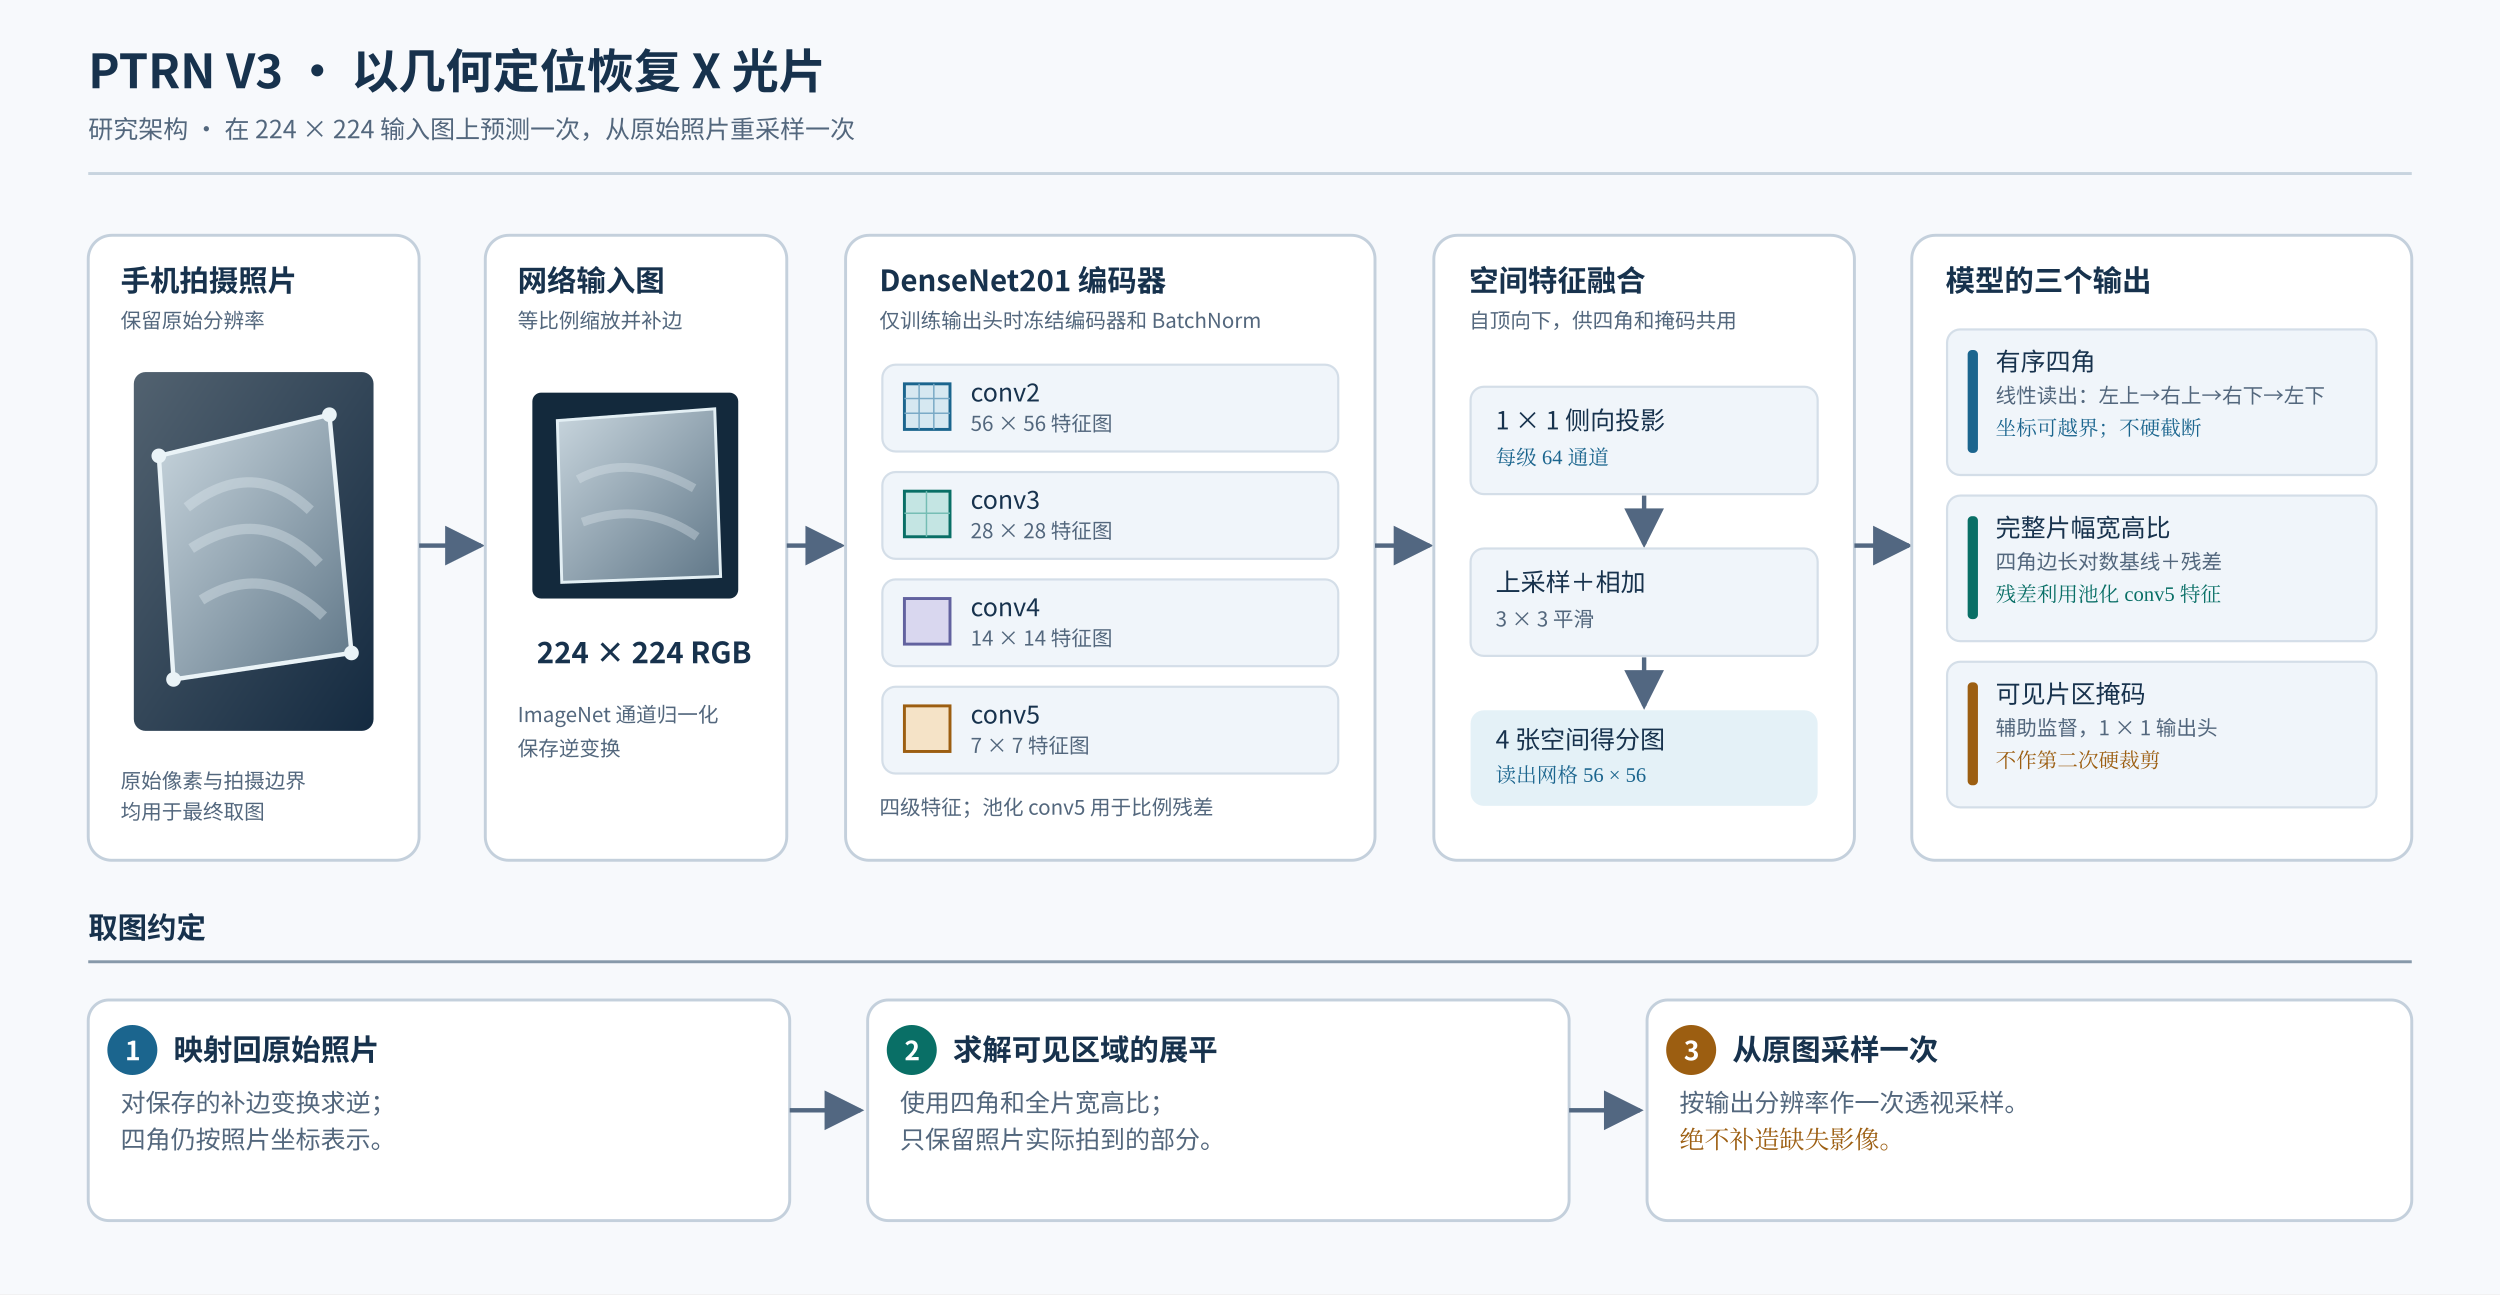
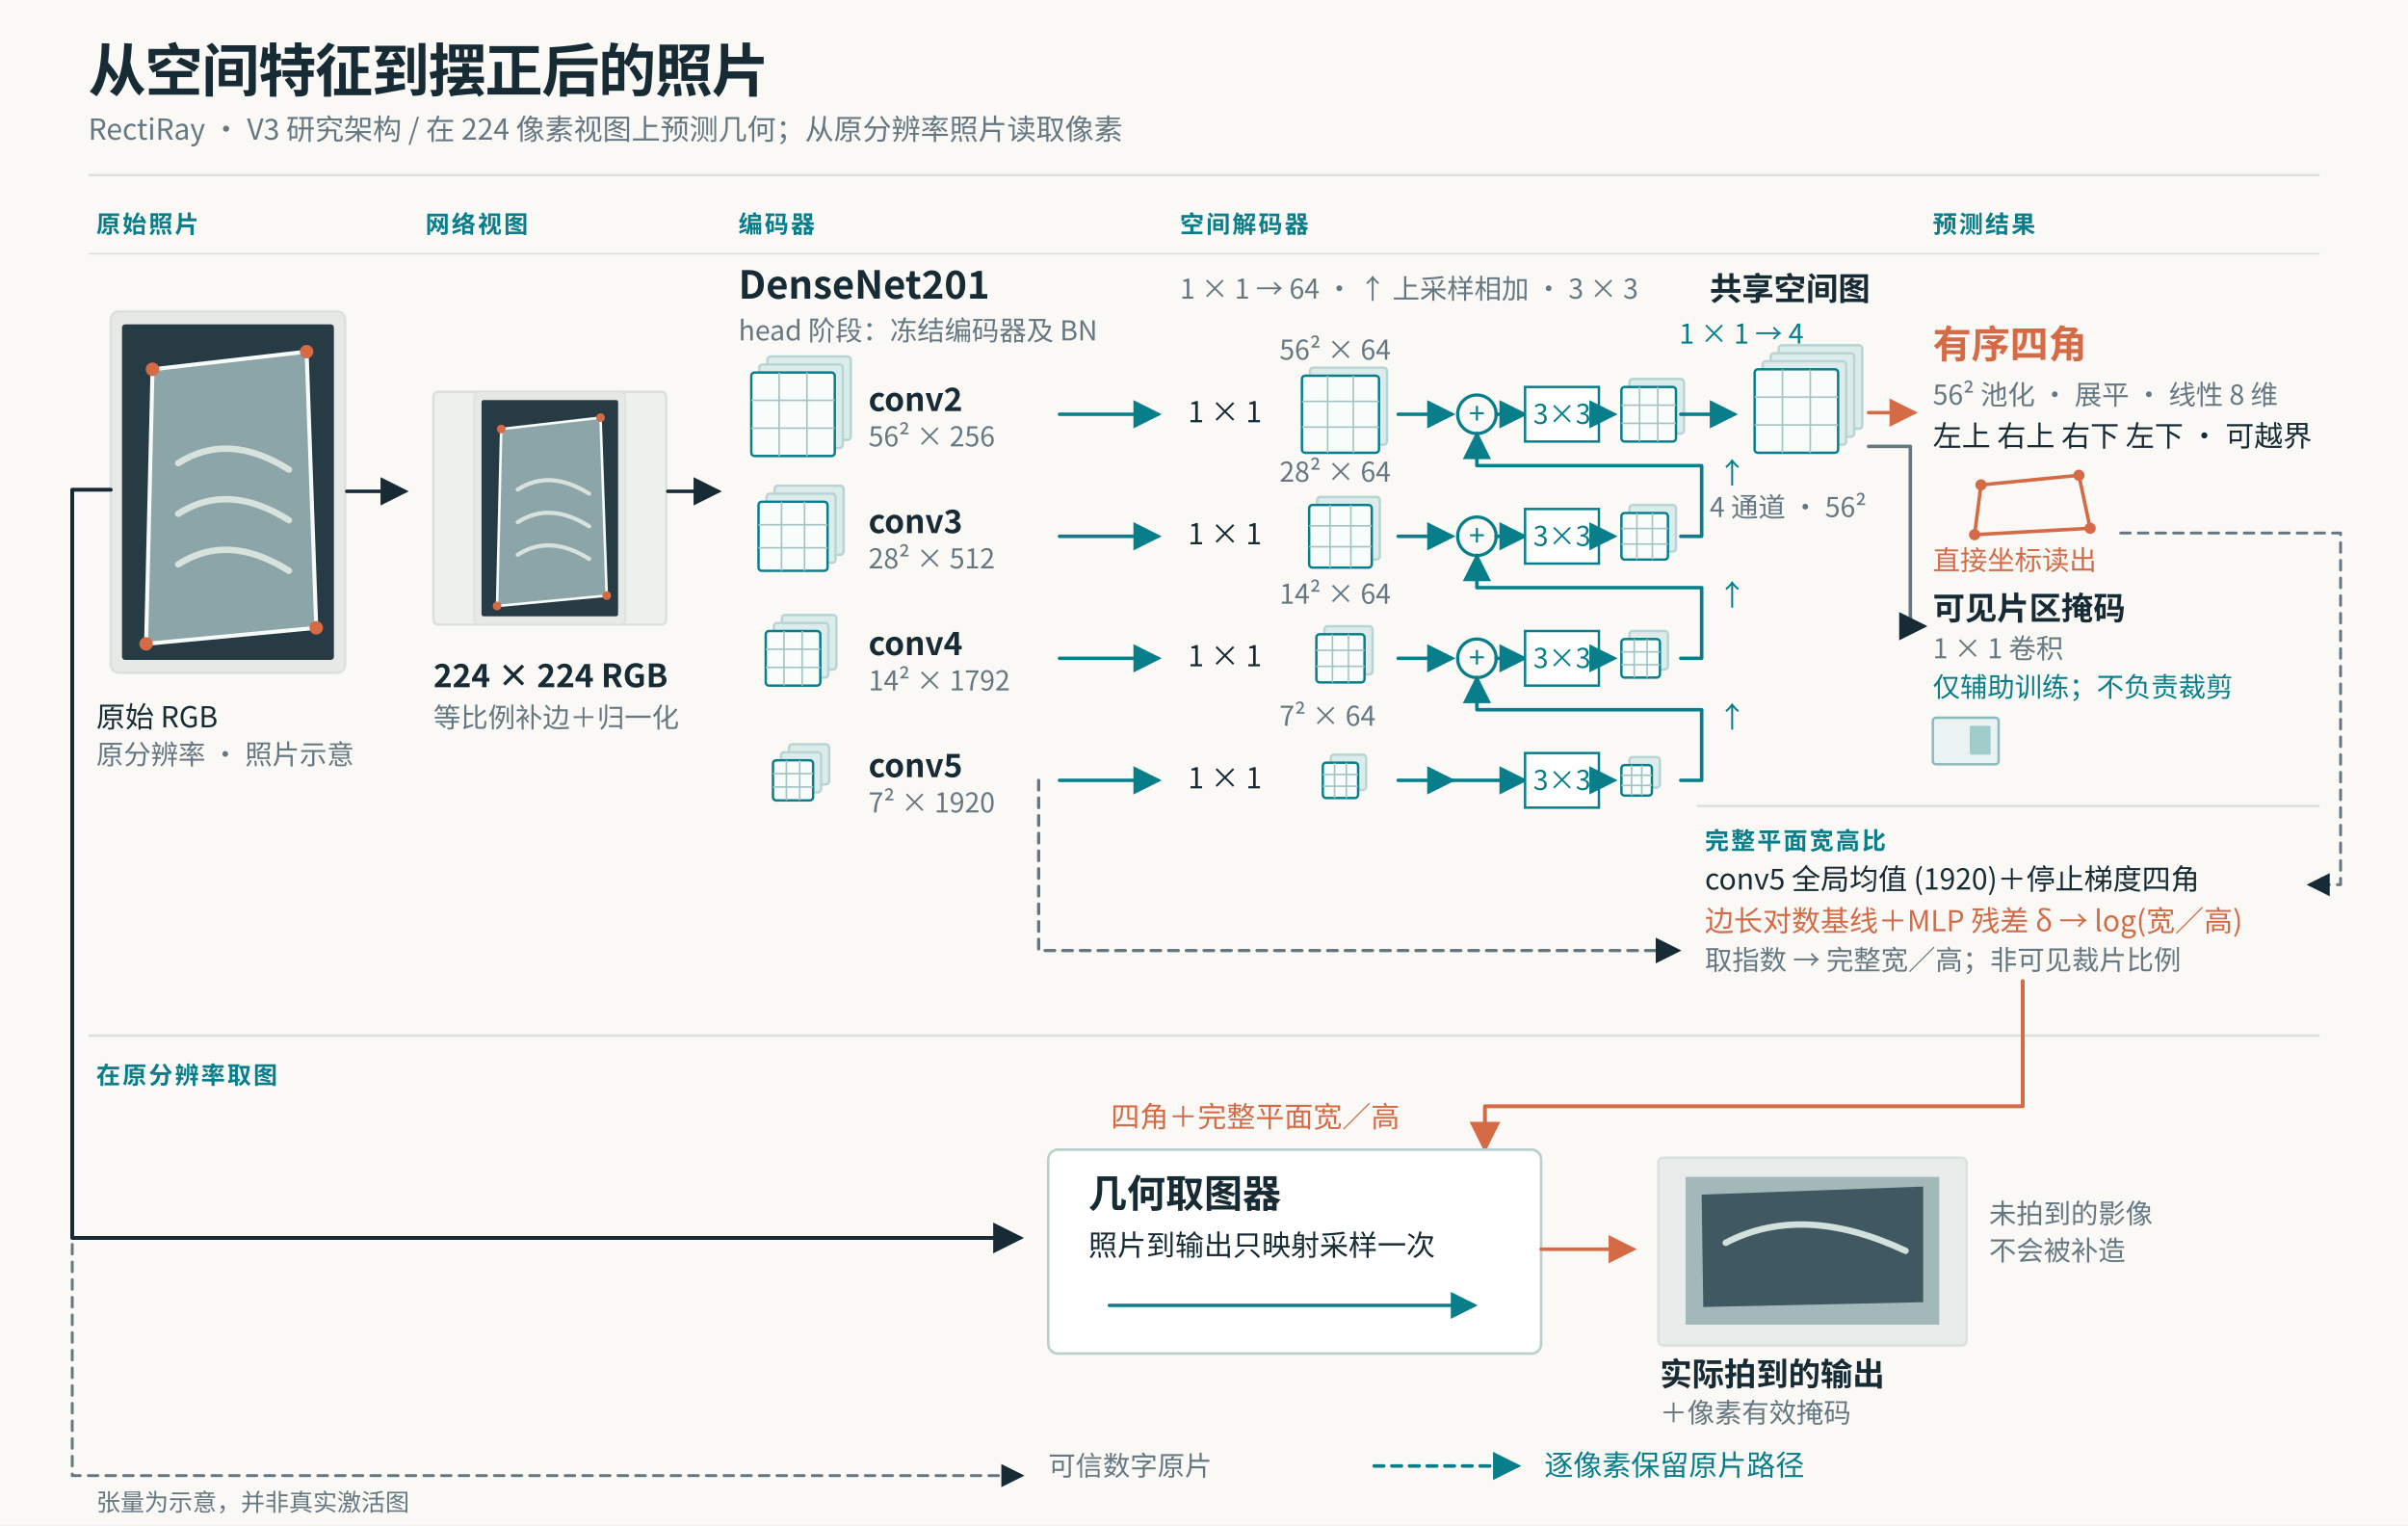
- <svg xmlns="http://www.w3.org/2000/svg" width="1700" height="880" viewBox="0 0 1700 880" role="img" aria-labelledby="title description" xml:lang="zh-CN">
+ <svg xmlns="http://www.w3.org/2000/svg" width="1500" height="950" viewBox="0 0 1500 950" role="img" aria-labelledby="title desc" xml:lang="zh-CN">
  <defs>
-     <marker id="arrow" viewBox="0 0 10 10" refX="9" refY="5" markerWidth="9" markerHeight="9" orient="auto-start-reverse">
-       <path d="M0 0 L10 5 L0 10Z" fill="#526781" />
+     <marker id="arrow-teal" viewBox="0 0 10 10" refX="8.5" refY="5" markerWidth="8" markerHeight="8" orient="auto">
+       <path d="M0 0L10 5L0 10Z" fill="#087e8b" />
    </marker>
-     <linearGradient id="photo" x1="0" y1="0" x2="1" y2="1">
-       <stop stop-color="#526270" />
-       <stop offset="1" stop-color="#142a40" />
-     </linearGradient>
-     <linearGradient id="film" x1="0" y1="0" x2="1" y2="1">
-       <stop stop-color="#c9d6de" />
-       <stop offset="1" stop-color="#607788" />
-     </linearGradient>
+     <marker id="arrow-ink" viewBox="0 0 10 10" refX="8.5" refY="5" markerWidth="8" markerHeight="8" orient="auto">
+       <path d="M0 0L10 5L0 10Z" fill="#172b35" />
+     </marker>
+     <marker id="arrow-coral" viewBox="0 0 10 10" refX="8.5" refY="5" markerWidth="8" markerHeight="8" orient="auto">
+       <path d="M0 0L10 5L0 10Z" fill="#d56a46" />
+     </marker>
    <style>
-       .bg{fill:#f7f9fc}.card{fill:#fff;stroke:#c4d0dc;stroke-width:2}.sub{fill:#f0f5fa;stroke:#d4dee8;stroke-width:1.5}
-       .ink{fill:#17324d;font-family:'Noto Sans CJK SC','Noto Sans CJK',sans-serif}.muted{fill:#53677d;font-family:'Noto Sans CJK SC','Noto Sans CJK',sans-serif}
-       .h1{font-size:32px;font-weight:700}.h2{font-size:20px;font-weight:700}.body{font-size:17px}.small{font-size:14px}
-       .blue{fill:#1b658e}.teal{fill:#096f66}.amber{fill:#9c5e11}.line{fill:none;stroke:#526781;stroke-width:3;marker-end:url(#arrow)}
-       .thin{fill:none;stroke:#8799aa;stroke-width:2}.pill{fill:#e4f1f7}
-     </style>
+         text{font-family:"Noto Sans CJK SC","DejaVu Sans",sans-serif;fill:#172b35}
+         .title{font-size:36px;font-weight:700;letter-spacing:-.7px}
+         .subtitle{font-size:18px;fill:#657781}
+         .kicker{font-size:15px;fill:#087e8b;font-weight:700;letter-spacing:1.3px}
+         .head{font-size:24px;font-weight:700}
+         .label{font-size:20px;font-weight:650}
+         .body{font-size:18px}
+         .small{font-size:17px;fill:#657781}
+         .micro{font-size:15px;fill:#657781}
+         .teal{fill:#087e8b}.coral{fill:#d56a46}.muted{fill:#657781}
+       </style>
  </defs>
-   <rect class="bg" width="1700" height="880" />
-   <text class="ink h1" x="60" y="60">PTRN V3 · 以几何定位恢复 X 光片</text>
-   <text class="muted body" x="60" y="94">研究架构 · 在 224 × 224 输入图上预测一次，从原始照片重采样一次</text>
-   <line x1="60" y1="118" x2="1640" y2="118" stroke="#c8d4df" stroke-width="2" />
-   <rect class="card" x="60" y="160" width="225" height="425" rx="16" />
-   <text class="ink h2" x="82" y="198">手机拍摄照片</text>
-   <text class="muted small" x="82" y="223">保留原始分辨率</text>
-   <rect x="91" y="253" width="163" height="244" rx="8" fill="url(#photo)" />
-   <path d="M108 310 L224 282 L239 444 L118 462 Z" fill="url(#film)" stroke="#eaf3f7" stroke-width="3" />
-   <path d="M127 345 Q172 310 211 347 M130 373 Q178 342 217 383 M137 408 Q180 381 220 419" fill="none" stroke="#dfe9ee" stroke-width="7" opacity=".38" />
-   <circle cx="108" cy="310" r="5" fill="#eaf3f7" />
-   <circle cx="224" cy="282" r="5" fill="#eaf3f7" />
-   <circle cx="239" cy="444" r="5" fill="#eaf3f7" />
-   <circle cx="118" cy="462" r="5" fill="#eaf3f7" />
-   <text class="muted small" x="82" y="536">原始像素与拍摄边界</text>
-   <text class="muted small" x="82" y="557">均用于最终取图</text>
-   <path class="line" d="M285 371 H327" />
-   <rect class="card" x="330" y="160" width="205" height="425" rx="16" />
-   <text class="ink h2" x="352" y="198">网络输入图</text>
-   <text class="muted small" x="352" y="223">等比例缩放并补边</text>
-   <rect x="362" y="267" width="140" height="140" rx="6" fill="#13293c" />
-   <path d="M379 286 L486 278 L490 392 L382 396 Z" fill="url(#film)" stroke="#e3eff4" stroke-width="2" />
-   <path d="M393 326 Q428 307 472 332 M396 355 Q438 340 474 365" fill="none" stroke="#dfe9ee" stroke-width="6" opacity=".35" />
-   <text class="ink h2" x="365" y="451">224 × 224 RGB</text>
-   <text class="muted small" x="352" y="491">ImageNet 通道归一化</text>
-   <text class="muted small" x="352" y="514">保存逆变换</text>
-   <path class="line" d="M535 371 H572" />
-   <rect class="card" x="575" y="160" width="360" height="425" rx="16" />
-   <text class="ink h2" x="598" y="198">DenseNet201 编码器</text>
-   <text class="muted small" x="598" y="223">仅训练输出头时冻结编码器和 BatchNorm</text>
-   <rect class="sub" x="600" y="248" width="310" height="59" rx="9" />
-   <rect x="615" y="261" width="31" height="31" fill="#d6e8f1" stroke="#1b658e" stroke-width="2" />
-   <path d="M625 261 V292 M635 261 V292 M615 271 H646 M615 281 H646" stroke="#78a9c5" stroke-width="1" />
-   <text class="ink body" x="660" y="273">conv2</text>
-   <text class="muted small" x="660" y="293">56 × 56 特征图</text>
-   <rect class="sub" x="600" y="321" width="310" height="59" rx="9" />
-   <rect x="615" y="334" width="31" height="31" fill="#c4e5e3" stroke="#096f66" stroke-width="2" />
-   <path d="M630 334 V365 M615 349 H646" stroke="#74bdb4" stroke-width="1" />
-   <text class="ink body" x="660" y="346">conv3</text>
-   <text class="muted small" x="660" y="366">28 × 28 特征图</text>
-   <rect class="sub" x="600" y="394" width="310" height="59" rx="9" />
-   <rect x="615" y="407" width="31" height="31" fill="#d9d7ef" stroke="#62629f" stroke-width="2" />
-   <text class="ink body" x="660" y="419">conv4</text>
-   <text class="muted small" x="660" y="439">14 × 14 特征图</text>
-   <rect class="sub" x="600" y="467" width="310" height="59" rx="9" />
-   <rect x="615" y="480" width="31" height="31" fill="#f5e3c7" stroke="#9c5e11" stroke-width="2" />
-   <text class="ink body" x="660" y="492">conv5</text>
-   <text class="muted small" x="660" y="512">7 × 7 特征图</text>
-   <text class="muted small" x="598" y="554">四级特征；池化 conv5 用于比例残差</text>
-   <path class="line" d="M935 371 H972" />
-   <rect class="card" x="975" y="160" width="286" height="425" rx="16" />
-   <text class="ink h2" x="999" y="198">空间特征融合</text>
-   <text class="muted small" x="999" y="223">自顶向下，供四角和掩码共用</text>
-   <rect class="sub" x="1000" y="263" width="236" height="73" rx="9" />
-   <text class="ink body" x="1017" y="292">1 × 1 侧向投影</text>
-   <text class="blue small" x="1017" y="316">每级 64 通道</text>
-   <path class="line" d="M1118 337 V370" />
-   <rect class="sub" x="1000" y="373" width="236" height="73" rx="9" />
-   <text class="ink body" x="1017" y="402">上采样＋相加</text>
-   <text class="muted small" x="1017" y="426">3 × 3 平滑</text>
-   <path class="line" d="M1118 447 V480" />
-   <rect class="pill" x="1000" y="483" width="236" height="65" rx="9" />
-   <text class="ink body" x="1017" y="509">4 张空间得分图</text>
-   <text class="blue small" x="1017" y="532">读出网格 56 × 56</text>
-   <path class="line" d="M1261 371 H1298" />
-   <rect class="card" x="1300" y="160" width="340" height="425" rx="16" />
-   <text class="ink h2" x="1323" y="198">模型的三个输出</text>
-   <rect class="sub" x="1324" y="224" width="292" height="99" rx="9" />
-   <rect x="1338" y="238" width="7" height="70" rx="3" fill="#1b658e" />
-   <text class="ink body" x="1357" y="252">有序四角</text>
-   <text class="muted small" x="1357" y="274">线性读出：左上→右上→右下→左下</text>
-   <text class="blue small" x="1357" y="296">坐标可越界；不硬截断</text>
-   <rect class="sub" x="1324" y="337" width="292" height="99" rx="9" />
-   <rect x="1338" y="351" width="7" height="70" rx="3" fill="#096f66" />
-   <text class="ink body" x="1357" y="365">完整片幅宽高比</text>
-   <text class="muted small" x="1357" y="387">四角边长对数基线＋残差</text>
-   <text class="teal small" x="1357" y="409">残差利用池化 conv5 特征</text>
-   <rect class="sub" x="1324" y="450" width="292" height="99" rx="9" />
-   <rect x="1338" y="464" width="7" height="70" rx="3" fill="#9c5e11" />
-   <text class="ink body" x="1357" y="478">可见片区掩码</text>
-   <text class="muted small" x="1357" y="500">辅助监督，1 × 1 输出头</text>
-   <text class="amber small" x="1357" y="522">不作第二次硬裁剪</text>
-   <text class="ink h2" x="60" y="638">取图约定</text>
-   <path class="thin" d="M60 654 H1640" />
-   <rect class="card" x="60" y="680" width="477" height="150" rx="14" />
-   <circle cx="90" cy="714" r="17" fill="#1b658e" />
-   <text x="85" y="721" fill="#fff" font-family="Noto Sans CJK SC, Noto Sans CJK, sans-serif" font-size="18" font-weight="700">1</text>
-   <text class="ink h2" x="118" y="721">映射回原始照片</text>
-   <text class="muted body" x="82" y="756">对保存的补边变换求逆；</text>
-   <text class="muted body" x="82" y="781">四角仍按照片坐标表示。</text>
-   <path class="line" d="M537 755 H585" />
-   <rect class="card" x="590" y="680" width="477" height="150" rx="14" />
-   <circle cx="620" cy="714" r="17" fill="#096f66" />
-   <text x="615" y="721" fill="#fff" font-family="Noto Sans CJK SC, Noto Sans CJK, sans-serif" font-size="18" font-weight="700">2</text>
-   <text class="ink h2" x="648" y="721">求解可见区域的展平</text>
-   <text class="muted body" x="612" y="756">使用四角和全片宽高比；</text>
-   <text class="muted body" x="612" y="781">只保留照片实际拍到的部分。</text>
-   <path class="line" d="M1067 755 H1115" />
-   <rect class="card" x="1120" y="680" width="520" height="150" rx="14" />
-   <circle cx="1150" cy="714" r="17" fill="#9c5e11" />
-   <text x="1145" y="721" fill="#fff" font-family="Noto Sans CJK SC, Noto Sans CJK, sans-serif" font-size="18" font-weight="700">3</text>
-   <text class="ink h2" x="1178" y="721">从原图采样一次</text>
-   <text class="muted body" x="1142" y="756">按输出分辨率作一次透视采样。</text>
-   <text class="amber body" x="1142" y="781">绝不补造缺失影像。</text>
+   <rect x="0" y="0" width="1500" height="950" rx="0" fill="#faf9f6" />
+   <text class="title" x="55" y="57">从空间特征到摆正后的照片</text>
+   <text class="subtitle" x="55" y="87">RectiRay · V3 研究架构  /  在 224 像素视图上预测几何；从原分辨率照片读取像素</text>
+   <line x1="55" y1="109" x2="1445" y2="109" stroke="#dbe1df" stroke-width="1.5" />
+   <text class="kicker" x="60" y="145">原始照片</text>
+   <text class="kicker" x="265" y="145">网络视图</text>
+   <text class="kicker" x="460" y="145">编码器</text>
+   <text class="kicker" x="735" y="145">空间解码器</text>
+   <text class="kicker" x="1204" y="145">预测结果</text>
+   <line x1="55" y1="158" x2="1445" y2="158" stroke="#dbe1df" stroke-width="1" />
+   <rect x="69" y="194" width="146" height="225" rx="5" fill="#e7e9e6" stroke="#dbe1df" stroke-width="1.5" />
+   <rect x="76" y="202" width="132" height="209" rx="2" fill="#273b44" />
+   <path d="M95 230 L191 219 L197 391 L91 401Z" fill="#8ca5a9" stroke="#f6faf8" stroke-width="2.5" />
+   <path d="M111 288.5 Q142 268.5 180 292.5" fill="none" stroke="#d8e2dd" stroke-width="4" stroke-linecap="round" stroke-linejoin="round" />
+   <path d="M111 320 Q142 300 180 324" fill="none" stroke="#d8e2dd" stroke-width="4" stroke-linecap="round" stroke-linejoin="round" />
+   <path d="M111 351.5 Q142 331.5 180 355.5" fill="none" stroke="#d8e2dd" stroke-width="4" stroke-linecap="round" stroke-linejoin="round" />
+   <circle cx="95" cy="230" r="4.2" fill="#d56a46" />
+   <circle cx="191" cy="219" r="4.2" fill="#d56a46" />
+   <circle cx="197" cy="391" r="4.2" fill="#d56a46" />
+   <circle cx="91" cy="401" r="4.2" fill="#d56a46" />
+   <text class="body" x="60" y="453">原始 RGB</text>
+   <text class="small" x="60" y="476">原分辨率 · 照片示意</text>
+   <path d="M216 306H252" fill="none" stroke="#172b35" stroke-width="2.2" stroke-linecap="round" stroke-linejoin="round" marker-end="url(#arrow-ink)" />
+   <rect x="270" y="244" width="145" height="145" rx="3" fill="#edf0ed" stroke="#dbe1df" stroke-width="1.5" />
+   <g transform="translate(295.456 244) scale(0.644444)">
+     <rect x="0" y="0" width="146" height="225" rx="5" fill="#e7e9e6" stroke="#dbe1df" stroke-width="1.5" />
+     <rect x="7" y="8" width="132" height="209" rx="2" fill="#273b44" />
+     <path d="M26 36 L122 25 L128 197 L22 207Z" fill="#8ca5a9" stroke="#f6faf8" stroke-width="2.5" />
+     <path d="M42 94.5 Q73 74.5 111 98.5" fill="none" stroke="#d8e2dd" stroke-width="4" stroke-linecap="round" stroke-linejoin="round" />
+     <path d="M42 126 Q73 106 111 130" fill="none" stroke="#d8e2dd" stroke-width="4" stroke-linecap="round" stroke-linejoin="round" />
+     <path d="M42 157.5 Q73 137.5 111 161.5" fill="none" stroke="#d8e2dd" stroke-width="4" stroke-linecap="round" stroke-linejoin="round" />
+     <circle cx="26" cy="36" r="4.2" fill="#d56a46" />
+     <circle cx="122" cy="25" r="4.2" fill="#d56a46" />
+     <circle cx="128" cy="197" r="4.2" fill="#d56a46" />
+     <circle cx="22" cy="207" r="4.2" fill="#d56a46" />
+   </g>
+   <text class="label" x="270" y="428">224 × 224 RGB</text>
+   <text class="small" x="270" y="453">等比例补边＋归一化</text>
+   <path d="M416 306H447" fill="none" stroke="#172b35" stroke-width="2.2" stroke-linecap="round" stroke-linejoin="round" marker-end="url(#arrow-ink)" />
+   <text class="head" x="460" y="186">DenseNet201</text>
+   <text class="small" x="460" y="212">head 阶段：冻结编码器及 BN</text>
+   <rect x="478" y="222" width="52" height="52" rx="2" fill="#dceceb" stroke="#b8d4d4" stroke-width="1.5" />
+   <rect x="473" y="227" width="52" height="52" rx="2" fill="#dceceb" stroke="#b8d4d4" stroke-width="1.5" />
+   <rect x="468" y="232" width="52" height="52" rx="2" fill="#f8fcfb" stroke="#087e8b" stroke-width="1.5" />
+   <line x1="485.333" y1="232" x2="485.333" y2="284" stroke="#a4c4c4" stroke-width="1" />
+   <line x1="468" y1="249.333" x2="520" y2="249.333" stroke="#a4c4c4" stroke-width="1" />
+   <line x1="502.667" y1="232" x2="502.667" y2="284" stroke="#a4c4c4" stroke-width="1" />
+   <line x1="468" y1="266.667" x2="520" y2="266.667" stroke="#a4c4c4" stroke-width="1" />
+   <text class="label" x="541" y="256">conv2</text>
+   <text class="small" x="541" y="278">56² × 256</text>
+   <path d="M660 258H721" fill="none" stroke="#087e8b" stroke-width="2.2" stroke-linecap="round" stroke-linejoin="round" marker-end="url(#arrow-teal)" />
+   <rect x="482.5" y="302.5" width="43" height="43" rx="2" fill="#dceceb" stroke="#b8d4d4" stroke-width="1.5" />
+   <rect x="477.5" y="307.5" width="43" height="43" rx="2" fill="#dceceb" stroke="#b8d4d4" stroke-width="1.5" />
+   <rect x="472.5" y="312.5" width="43" height="43" rx="2" fill="#f8fcfb" stroke="#087e8b" stroke-width="1.5" />
+   <line x1="486.833" y1="312.5" x2="486.833" y2="355.5" stroke="#a4c4c4" stroke-width="1" />
+   <line x1="472.5" y1="326.833" x2="515.5" y2="326.833" stroke="#a4c4c4" stroke-width="1" />
+   <line x1="501.167" y1="312.5" x2="501.167" y2="355.5" stroke="#a4c4c4" stroke-width="1" />
+   <line x1="472.5" y1="341.167" x2="515.5" y2="341.167" stroke="#a4c4c4" stroke-width="1" />
+   <text class="label" x="541" y="332">conv3</text>
+   <text class="small" x="541" y="354">28² × 512</text>
+   <path d="M660 334H721" fill="none" stroke="#087e8b" stroke-width="2.2" stroke-linecap="round" stroke-linejoin="round" marker-end="url(#arrow-teal)" />
+   <rect x="487" y="383" width="34" height="34" rx="2" fill="#dceceb" stroke="#b8d4d4" stroke-width="1.5" />
+   <rect x="482" y="388" width="34" height="34" rx="2" fill="#dceceb" stroke="#b8d4d4" stroke-width="1.5" />
+   <rect x="477" y="393" width="34" height="34" rx="2" fill="#f8fcfb" stroke="#087e8b" stroke-width="1.5" />
+   <line x1="488.333" y1="393" x2="488.333" y2="427" stroke="#a4c4c4" stroke-width="1" />
+   <line x1="477" y1="404.333" x2="511" y2="404.333" stroke="#a4c4c4" stroke-width="1" />
+   <line x1="499.667" y1="393" x2="499.667" y2="427" stroke="#a4c4c4" stroke-width="1" />
+   <line x1="477" y1="415.667" x2="511" y2="415.667" stroke="#a4c4c4" stroke-width="1" />
+   <text class="label" x="541" y="408">conv4</text>
+   <text class="small" x="541" y="430">14² × 1792</text>
+   <path d="M660 410H721" fill="none" stroke="#087e8b" stroke-width="2.2" stroke-linecap="round" stroke-linejoin="round" marker-end="url(#arrow-teal)" />
+   <rect x="491.5" y="463.5" width="25" height="25" rx="2" fill="#dceceb" stroke="#b8d4d4" stroke-width="1.5" />
+   <rect x="486.5" y="468.5" width="25" height="25" rx="2" fill="#dceceb" stroke="#b8d4d4" stroke-width="1.5" />
+   <rect x="481.5" y="473.5" width="25" height="25" rx="2" fill="#f8fcfb" stroke="#087e8b" stroke-width="1.5" />
+   <line x1="489.833" y1="473.5" x2="489.833" y2="498.5" stroke="#a4c4c4" stroke-width="1" />
+   <line x1="481.5" y1="481.833" x2="506.5" y2="481.833" stroke="#a4c4c4" stroke-width="1" />
+   <line x1="498.167" y1="473.5" x2="498.167" y2="498.5" stroke="#a4c4c4" stroke-width="1" />
+   <line x1="481.5" y1="490.167" x2="506.5" y2="490.167" stroke="#a4c4c4" stroke-width="1" />
+   <text class="label" x="541" y="484">conv5</text>
+   <text class="small" x="541" y="506">7² × 1920</text>
+   <path d="M660 486H721" fill="none" stroke="#087e8b" stroke-width="2.2" stroke-linecap="round" stroke-linejoin="round" marker-end="url(#arrow-teal)" />
+   <text class="small" x="735" y="186">1 × 1 → 64 · ↑ 上采样相加 · 3 × 3</text>
+   <text class="body" x="740" y="263">1 × 1</text>
+   <rect x="816" y="229" width="48" height="48" rx="2" fill="#dceceb" stroke="#b8d4d4" stroke-width="1.5" />
+   <rect x="811" y="234" width="48" height="48" rx="2" fill="#f8fcfb" stroke="#087e8b" stroke-width="1.5" />
+   <line x1="827" y1="234" x2="827" y2="282" stroke="#a4c4c4" stroke-width="1" />
+   <line x1="811" y1="250" x2="859" y2="250" stroke="#a4c4c4" stroke-width="1" />
+   <line x1="843" y1="234" x2="843" y2="282" stroke="#a4c4c4" stroke-width="1" />
+   <line x1="811" y1="266" x2="859" y2="266" stroke="#a4c4c4" stroke-width="1" />
+   <text class="small" x="797" y="224">56² × 64</text>
+   <path d="M871 258H904" fill="none" stroke="#087e8b" stroke-width="2.2" stroke-linecap="round" stroke-linejoin="round" marker-end="url(#arrow-teal)" />
+   <circle cx="920" cy="258" r="12" fill="#faf9f6" stroke="#087e8b" stroke-width="2" />
+   <text class="body teal" x="920" y="264" text-anchor="middle">+</text>
+   <path d="M932 258H949" fill="none" stroke="#087e8b" stroke-width="2.2" stroke-linecap="round" stroke-linejoin="round" marker-end="url(#arrow-teal)" />
+   <rect x="950" y="241" width="46" height="34" rx="0" fill="#fff" stroke="#087e8b" stroke-width="1.5" />
+   <text class="small teal" x="973" y="264" text-anchor="middle">3×3</text>
+   <path d="M996 258H1005" fill="none" stroke="#087e8b" stroke-width="2.2" stroke-linecap="round" stroke-linejoin="round" marker-end="url(#arrow-teal)" />
+   <rect x="1015" y="236" width="34" height="34" rx="2" fill="#dceceb" stroke="#b8d4d4" stroke-width="1.5" />
+   <rect x="1010" y="241" width="34" height="34" rx="2" fill="#f8fcfb" stroke="#087e8b" stroke-width="1.5" />
+   <line x1="1021.33" y1="241" x2="1021.33" y2="275" stroke="#a4c4c4" stroke-width="1" />
+   <line x1="1010" y1="252.333" x2="1044" y2="252.333" stroke="#a4c4c4" stroke-width="1" />
+   <line x1="1032.67" y1="241" x2="1032.67" y2="275" stroke="#a4c4c4" stroke-width="1" />
+   <line x1="1010" y1="263.667" x2="1044" y2="263.667" stroke="#a4c4c4" stroke-width="1" />
+   <text class="body" x="740" y="339">1 × 1</text>
+   <rect x="820.5" y="309.5" width="39" height="39" rx="2" fill="#dceceb" stroke="#b8d4d4" stroke-width="1.5" />
+   <rect x="815.5" y="314.5" width="39" height="39" rx="2" fill="#f8fcfb" stroke="#087e8b" stroke-width="1.5" />
+   <line x1="828.5" y1="314.5" x2="828.5" y2="353.5" stroke="#a4c4c4" stroke-width="1" />
+   <line x1="815.5" y1="327.5" x2="854.5" y2="327.5" stroke="#a4c4c4" stroke-width="1" />
+   <line x1="841.5" y1="314.5" x2="841.5" y2="353.5" stroke="#a4c4c4" stroke-width="1" />
+   <line x1="815.5" y1="340.5" x2="854.5" y2="340.5" stroke="#a4c4c4" stroke-width="1" />
+   <text class="small" x="797" y="300">28² × 64</text>
+   <path d="M871 334H904" fill="none" stroke="#087e8b" stroke-width="2.2" stroke-linecap="round" stroke-linejoin="round" marker-end="url(#arrow-teal)" />
+   <circle cx="920" cy="334" r="12" fill="#faf9f6" stroke="#087e8b" stroke-width="2" />
+   <text class="body teal" x="920" y="340" text-anchor="middle">+</text>
+   <path d="M932 334H949" fill="none" stroke="#087e8b" stroke-width="2.2" stroke-linecap="round" stroke-linejoin="round" marker-end="url(#arrow-teal)" />
+   <rect x="950" y="317" width="46" height="34" rx="0" fill="#fff" stroke="#087e8b" stroke-width="1.5" />
+   <text class="small teal" x="973" y="340" text-anchor="middle">3×3</text>
+   <path d="M996 334H1005" fill="none" stroke="#087e8b" stroke-width="2.2" stroke-linecap="round" stroke-linejoin="round" marker-end="url(#arrow-teal)" />
+   <rect x="1015" y="314.5" width="29" height="29" rx="2" fill="#dceceb" stroke="#b8d4d4" stroke-width="1.5" />
+   <rect x="1010" y="319.5" width="29" height="29" rx="2" fill="#f8fcfb" stroke="#087e8b" stroke-width="1.5" />
+   <line x1="1019.67" y1="319.5" x2="1019.67" y2="348.5" stroke="#a4c4c4" stroke-width="1" />
+   <line x1="1010" y1="329.167" x2="1039" y2="329.167" stroke="#a4c4c4" stroke-width="1" />
+   <line x1="1029.33" y1="319.5" x2="1029.33" y2="348.5" stroke="#a4c4c4" stroke-width="1" />
+   <line x1="1010" y1="338.833" x2="1039" y2="338.833" stroke="#a4c4c4" stroke-width="1" />
+   <text class="body" x="740" y="415">1 × 1</text>
+   <rect x="825" y="390" width="30" height="30" rx="2" fill="#dceceb" stroke="#b8d4d4" stroke-width="1.5" />
+   <rect x="820" y="395" width="30" height="30" rx="2" fill="#f8fcfb" stroke="#087e8b" stroke-width="1.5" />
+   <line x1="830" y1="395" x2="830" y2="425" stroke="#a4c4c4" stroke-width="1" />
+   <line x1="820" y1="405" x2="850" y2="405" stroke="#a4c4c4" stroke-width="1" />
+   <line x1="840" y1="395" x2="840" y2="425" stroke="#a4c4c4" stroke-width="1" />
+   <line x1="820" y1="415" x2="850" y2="415" stroke="#a4c4c4" stroke-width="1" />
+   <text class="small" x="797" y="376">14² × 64</text>
+   <path d="M871 410H904" fill="none" stroke="#087e8b" stroke-width="2.2" stroke-linecap="round" stroke-linejoin="round" marker-end="url(#arrow-teal)" />
+   <circle cx="920" cy="410" r="12" fill="#faf9f6" stroke="#087e8b" stroke-width="2" />
+   <text class="body teal" x="920" y="416" text-anchor="middle">+</text>
+   <path d="M932 410H949" fill="none" stroke="#087e8b" stroke-width="2.2" stroke-linecap="round" stroke-linejoin="round" marker-end="url(#arrow-teal)" />
+   <rect x="950" y="393" width="46" height="34" rx="0" fill="#fff" stroke="#087e8b" stroke-width="1.5" />
+   <text class="small teal" x="973" y="416" text-anchor="middle">3×3</text>
+   <path d="M996 410H1005" fill="none" stroke="#087e8b" stroke-width="2.2" stroke-linecap="round" stroke-linejoin="round" marker-end="url(#arrow-teal)" />
+   <rect x="1015" y="393" width="24" height="24" rx="2" fill="#dceceb" stroke="#b8d4d4" stroke-width="1.5" />
+   <rect x="1010" y="398" width="24" height="24" rx="2" fill="#f8fcfb" stroke="#087e8b" stroke-width="1.5" />
+   <line x1="1018" y1="398" x2="1018" y2="422" stroke="#a4c4c4" stroke-width="1" />
+   <line x1="1010" y1="406" x2="1034" y2="406" stroke="#a4c4c4" stroke-width="1" />
+   <line x1="1026" y1="398" x2="1026" y2="422" stroke="#a4c4c4" stroke-width="1" />
+   <line x1="1010" y1="414" x2="1034" y2="414" stroke="#a4c4c4" stroke-width="1" />
+   <text class="body" x="740" y="491">1 × 1</text>
+   <rect x="829" y="470" width="22" height="22" rx="2" fill="#dceceb" stroke="#b8d4d4" stroke-width="1.5" />
+   <rect x="824" y="475" width="22" height="22" rx="2" fill="#f8fcfb" stroke="#087e8b" stroke-width="1.5" />
+   <line x1="831.333" y1="475" x2="831.333" y2="497" stroke="#a4c4c4" stroke-width="1" />
+   <line x1="824" y1="482.333" x2="846" y2="482.333" stroke="#a4c4c4" stroke-width="1" />
+   <line x1="838.667" y1="475" x2="838.667" y2="497" stroke="#a4c4c4" stroke-width="1" />
+   <line x1="824" y1="489.667" x2="846" y2="489.667" stroke="#a4c4c4" stroke-width="1" />
+   <text class="small" x="797" y="452">7² × 64</text>
+   <path d="M871 486H904" fill="none" stroke="#087e8b" stroke-width="2.2" stroke-linecap="round" stroke-linejoin="round" marker-end="url(#arrow-teal)" />
+   <path d="M904 486H949" fill="none" stroke="#087e8b" stroke-width="2.2" stroke-linecap="round" stroke-linejoin="round" marker-end="url(#arrow-teal)" />
+   <rect x="950" y="469" width="46" height="34" rx="0" fill="#fff" stroke="#087e8b" stroke-width="1.5" />
+   <text class="small teal" x="973" y="492" text-anchor="middle">3×3</text>
+   <path d="M996 486H1005" fill="none" stroke="#087e8b" stroke-width="2.2" stroke-linecap="round" stroke-linejoin="round" marker-end="url(#arrow-teal)" />
+   <rect x="1015" y="471.5" width="19" height="19" rx="2" fill="#dceceb" stroke="#b8d4d4" stroke-width="1.5" />
+   <rect x="1010" y="476.5" width="19" height="19" rx="2" fill="#f8fcfb" stroke="#087e8b" stroke-width="1.5" />
+   <line x1="1016.33" y1="476.5" x2="1016.33" y2="495.5" stroke="#a4c4c4" stroke-width="1" />
+   <line x1="1010" y1="482.833" x2="1029" y2="482.833" stroke="#a4c4c4" stroke-width="1" />
+   <line x1="1022.67" y1="476.5" x2="1022.67" y2="495.5" stroke="#a4c4c4" stroke-width="1" />
+   <line x1="1010" y1="489.167" x2="1029" y2="489.167" stroke="#a4c4c4" stroke-width="1" />
+   <path d="M1047 486H1060V442H920V423" fill="none" stroke="#087e8b" stroke-width="2.2" stroke-linecap="round" stroke-linejoin="round" marker-end="url(#arrow-teal)" />
+   <text class="body teal" x="1070" y="453">↑</text>
+   <path d="M1047 410H1060V366H920V347" fill="none" stroke="#087e8b" stroke-width="2.2" stroke-linecap="round" stroke-linejoin="round" marker-end="url(#arrow-teal)" />
+   <text class="body teal" x="1070" y="377">↑</text>
+   <path d="M1047 334H1060V290H920V271" fill="none" stroke="#087e8b" stroke-width="2.2" stroke-linecap="round" stroke-linejoin="round" marker-end="url(#arrow-teal)" />
+   <text class="body teal" x="1070" y="301">↑</text>
+   <path d="M1047 258H1080" fill="none" stroke="#087e8b" stroke-width="2.2" stroke-linecap="round" stroke-linejoin="round" marker-end="url(#arrow-teal)" />
+   <text class="small teal" x="1046" y="214">1 × 1 → 4</text>
+   <rect x="1108" y="215" width="52" height="52" rx="2" fill="#dceceb" stroke="#b8d4d4" stroke-width="1.5" />
+   <rect x="1103" y="220" width="52" height="52" rx="2" fill="#dceceb" stroke="#b8d4d4" stroke-width="1.5" />
+   <rect x="1098" y="225" width="52" height="52" rx="2" fill="#dceceb" stroke="#b8d4d4" stroke-width="1.5" />
+   <rect x="1093" y="230" width="52" height="52" rx="2" fill="#f8fcfb" stroke="#087e8b" stroke-width="1.5" />
+   <line x1="1110.33" y1="230" x2="1110.33" y2="282" stroke="#a4c4c4" stroke-width="1" />
+   <line x1="1093" y1="247.333" x2="1145" y2="247.333" stroke="#a4c4c4" stroke-width="1" />
+   <line x1="1127.67" y1="230" x2="1127.67" y2="282" stroke="#a4c4c4" stroke-width="1" />
+   <line x1="1093" y1="264.667" x2="1145" y2="264.667" stroke="#a4c4c4" stroke-width="1" />
+   <text class="label" x="1065" y="187">共享空间图</text>
+   <text class="small" x="1065" y="322">4 通道 · 56²</text>
+   <path d="M1164 257H1192" fill="none" stroke="#d56a46" stroke-width="2.2" stroke-linecap="round" stroke-linejoin="round" marker-end="url(#arrow-coral)" />
+   <text class="head coral" x="1204" y="223">有序四角</text>
+   <text class="small" x="1204" y="252">56² 池化 · 展平 · 线性 8 维</text>
+   <text class="body" x="1204" y="278">左上  右上  右下  左下 · 可越界</text>
+   <path d="M1234 302L1295 296L1302 329L1230 333Z" fill="none" stroke="#d56a46" stroke-width="2.2" />
+   <circle cx="1234" cy="302" r="3.5" fill="#d56a46" />
+   <circle cx="1295" cy="296" r="3.5" fill="#d56a46" />
+   <circle cx="1302" cy="329" r="3.5" fill="#d56a46" />
+   <circle cx="1230" cy="333" r="3.5" fill="#d56a46" />
+   <text class="small coral" x="1204" y="355">直接坐标读出</text>
+   <path d="M1164 278H1190V390H1198" fill="none" stroke="#657781" stroke-width="2.2" stroke-linecap="round" stroke-linejoin="round" marker-end="url(#arrow-ink)" />
+   <text class="label" x="1204" y="386">可见片区掩码</text>
+   <text class="small" x="1204" y="410">1 × 1 卷积</text>
+   <text class="small teal" x="1204" y="434">仅辅助训练；不负责裁剪</text>
+   <rect x="1204" y="447" width="41" height="29" rx="2" fill="#eaf3f2" stroke="#8dbabb" stroke-width="1.5" />
+   <rect x="1227" y="452" width="13" height="18" rx="1" fill="#9fcdca" />
+   <line x1="1057" y1="502" x2="1445" y2="502" stroke="#dbe1df" stroke-width="1.5" />
+   <text class="kicker" x="1062" y="529">完整平面宽高比</text>
+   <text class="body" x="1062" y="554">conv5 全局均值 (1920)＋停止梯度四角</text>
+   <text class="body coral" x="1062" y="580">边长对数基线＋MLP 残差 δ → log(宽／高)</text>
+   <text class="small" x="1062" y="604">取指数 → 完整宽／高；非可见裁片比例</text>
+   <path d="M647 486V592H1045" fill="none" stroke="#657781" stroke-width="2" stroke-linecap="round" stroke-linejoin="round" marker-end="url(#arrow-ink)" stroke-dasharray="6 5" />
+   <path d="M1321 332H1458V551H1439" fill="none" stroke="#657781" stroke-width="1.8" stroke-linecap="round" stroke-linejoin="round" marker-end="url(#arrow-ink)" stroke-dasharray="6 5" />
+   <line x1="55" y1="645" x2="1445" y2="645" stroke="#dbe1df" stroke-width="1.5" />
+   <text class="kicker" x="60" y="675">在原分辨率取图</text>
+   <text class="body coral" x="692" y="702">四角＋完整平面宽／高</text>
+   <path d="M1260 611V689H925V715" fill="none" stroke="#d56a46" stroke-width="2.4" stroke-linecap="round" stroke-linejoin="round" marker-end="url(#arrow-coral)" />
+   <path d="M69 305H45V771H635" fill="none" stroke="#172b35" stroke-width="2.4" stroke-linecap="round" stroke-linejoin="round" marker-end="url(#arrow-ink)" />
+   <rect x="653" y="716" width="307" height="127" rx="6" fill="#fff" stroke="#b9cfcd" stroke-width="1.6" />
+   <text class="head" x="678" y="752">几何取图器</text>
+   <text class="body" x="678" y="782">照片到输出只映射采样一次</text>
+   <path d="M691 813H918" fill="none" stroke="#087e8b" stroke-width="2.1" stroke-linecap="round" stroke-linejoin="round" marker-end="url(#arrow-teal)" />
+   <path d="M960 778H1017" fill="none" stroke="#d56a46" stroke-width="2.2" stroke-linecap="round" stroke-linejoin="round" marker-end="url(#arrow-coral)" />
+   <rect x="1033" y="721" width="192" height="117" rx="3" fill="#e8eceb" stroke="#dbe1df" stroke-width="1.5" />
+   <rect x="1050" y="733" width="158" height="92" rx="0" fill="#a2b8b9" />
+   <path d="M1060 744L1198 739L1198 811L1061 814Z" fill="#405862" />
+   <path d="M1075 774Q1123 749 1187 779" fill="none" stroke="#d3e1dc" stroke-width="4" stroke-linecap="round" stroke-linejoin="round" />
+   <text class="label" x="1034" y="863">实际拍到的输出</text>
+   <text class="small" x="1034" y="886">＋像素有效掩码</text>
+   <text class="small" x="1239" y="762">未拍到的影像</text>
+   <text class="small" x="1239" y="785">不会被补造</text>
+   <path d="M45 775V919H636" fill="none" stroke="#657781" stroke-width="1.8" stroke-linecap="round" stroke-linejoin="round" marker-end="url(#arrow-ink)" stroke-dasharray="6 5" />
+   <text class="small" x="653" y="919">可信数字原片</text>
+   <path d="M856 913H945" fill="none" stroke="#087e8b" stroke-width="2.2" stroke-linecap="round" stroke-linejoin="round" marker-end="url(#arrow-teal)" stroke-dasharray="6 5" />
+   <text class="body teal" x="962" y="919">逐像素保留原片路径</text>
+   <text class="micro" x="60" y="941">张量为示意，并非真实激活图</text>
</svg>
